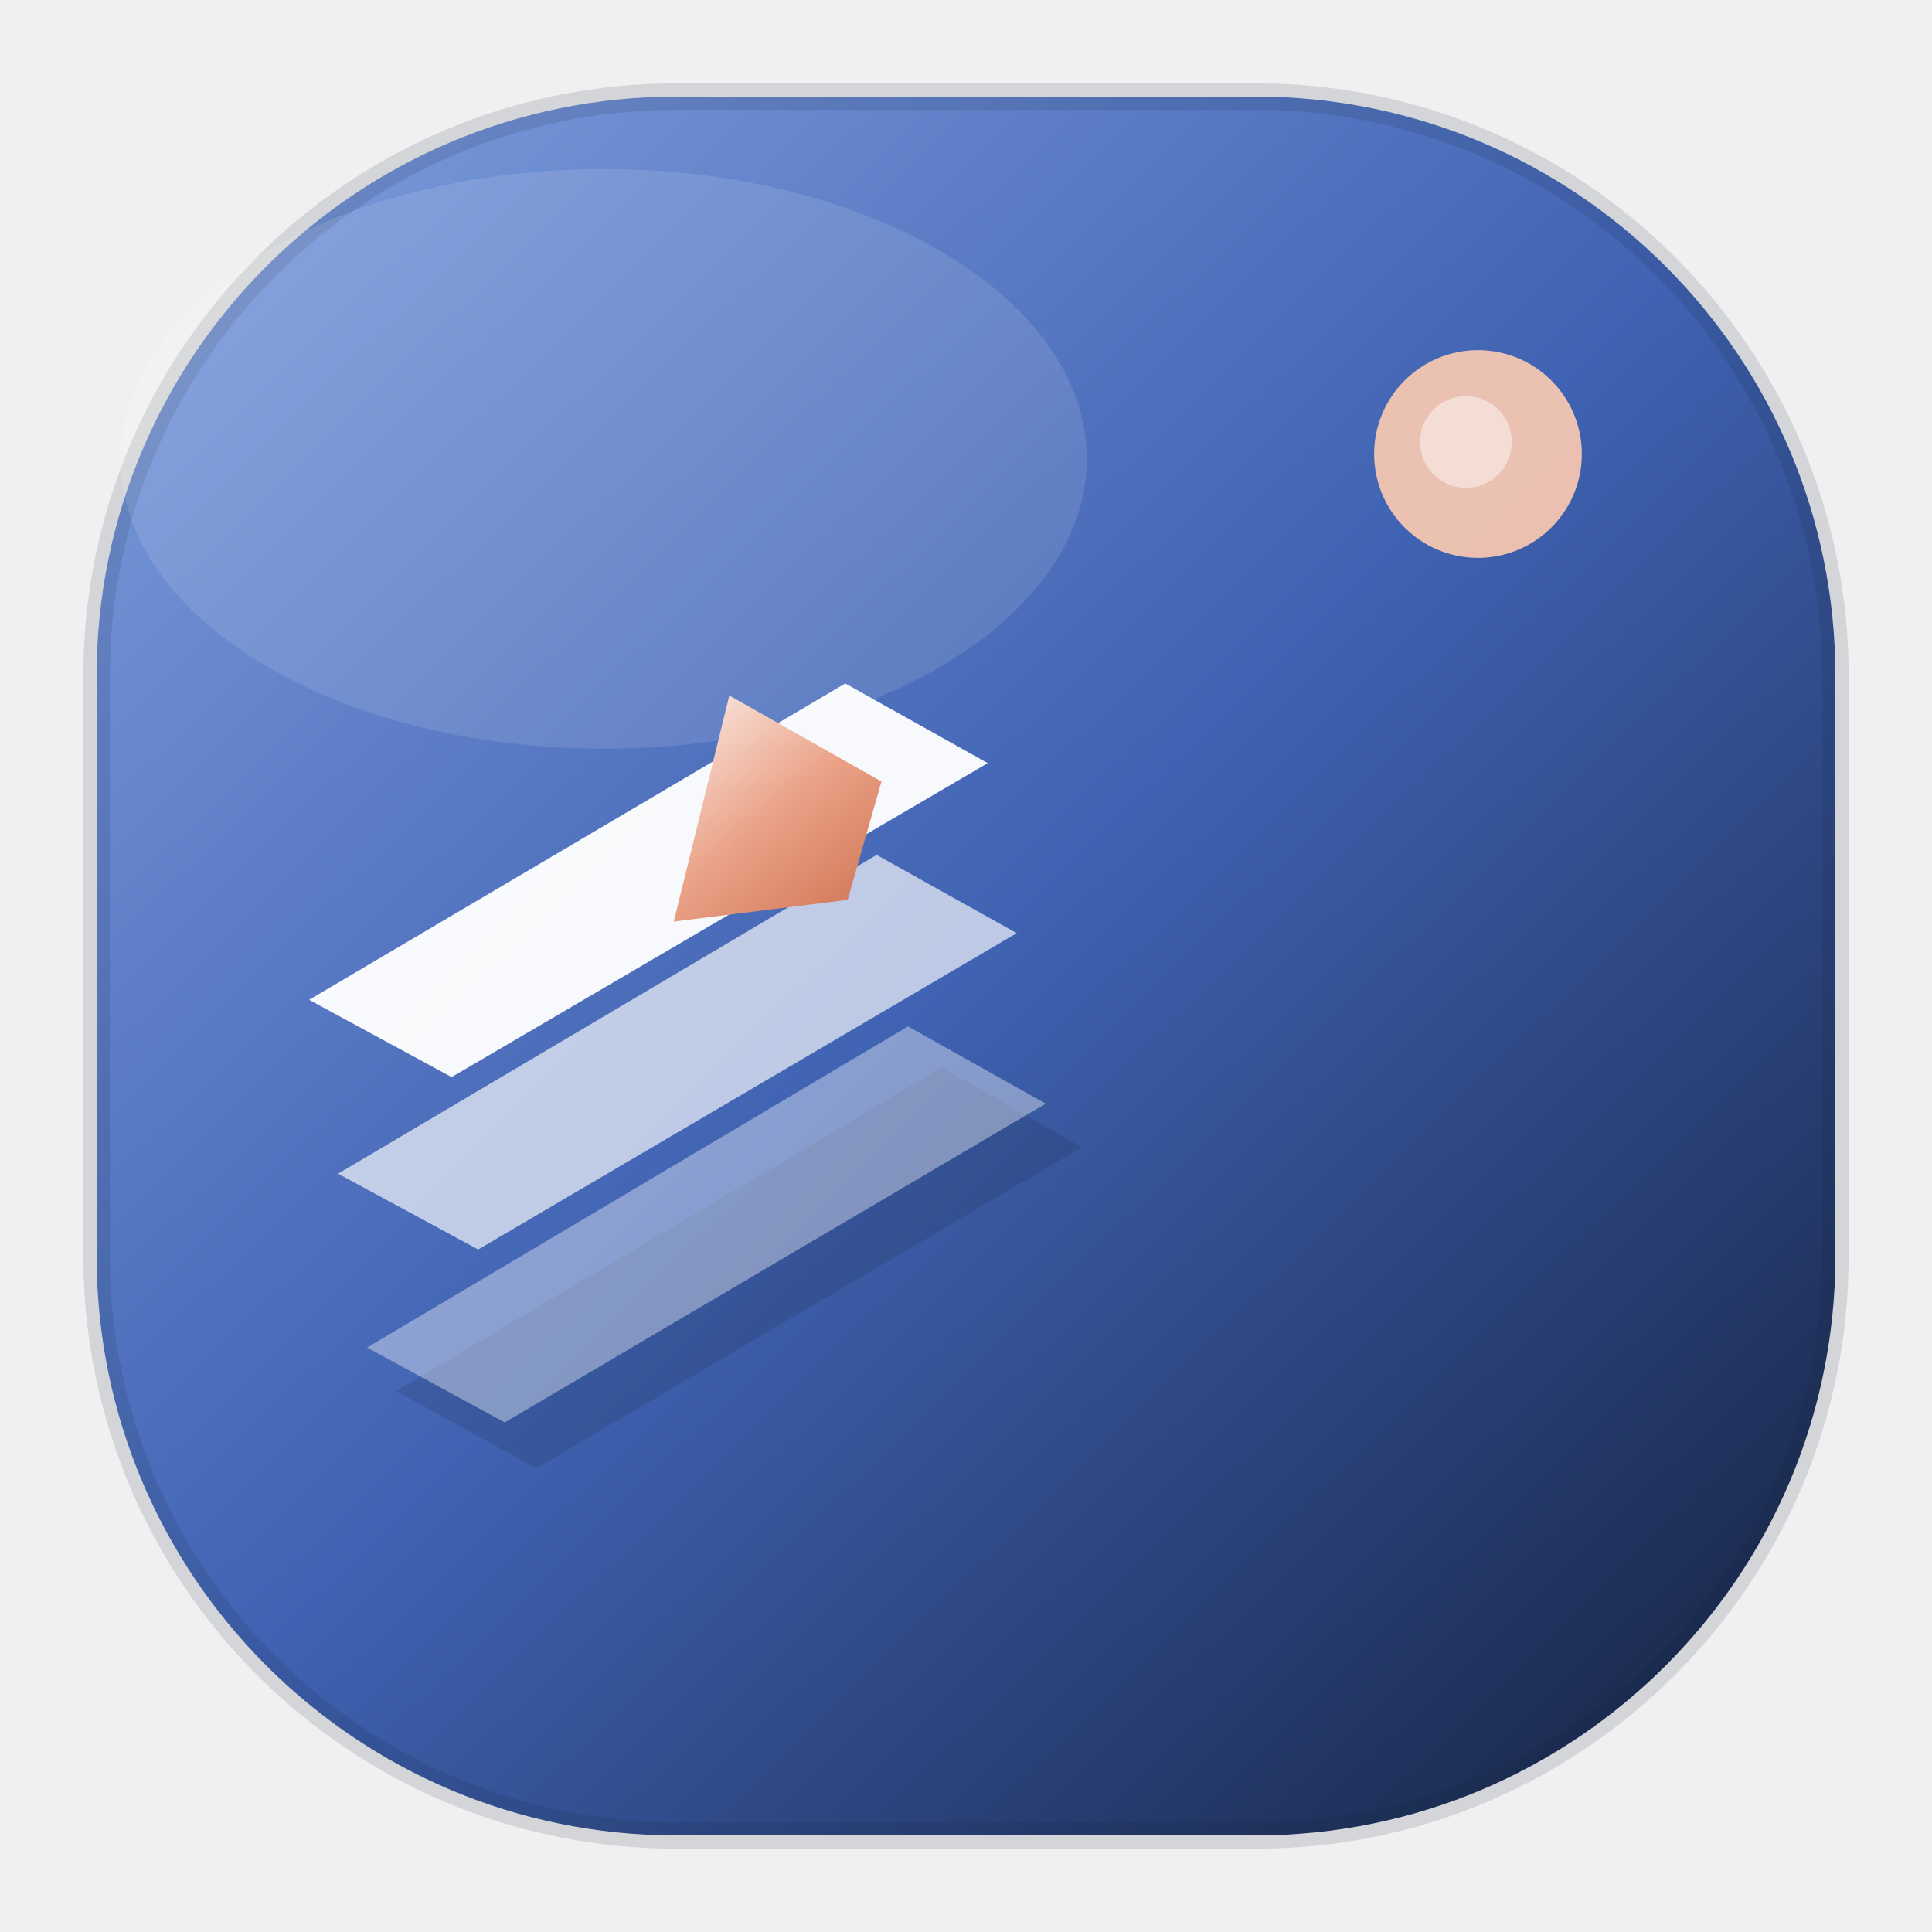
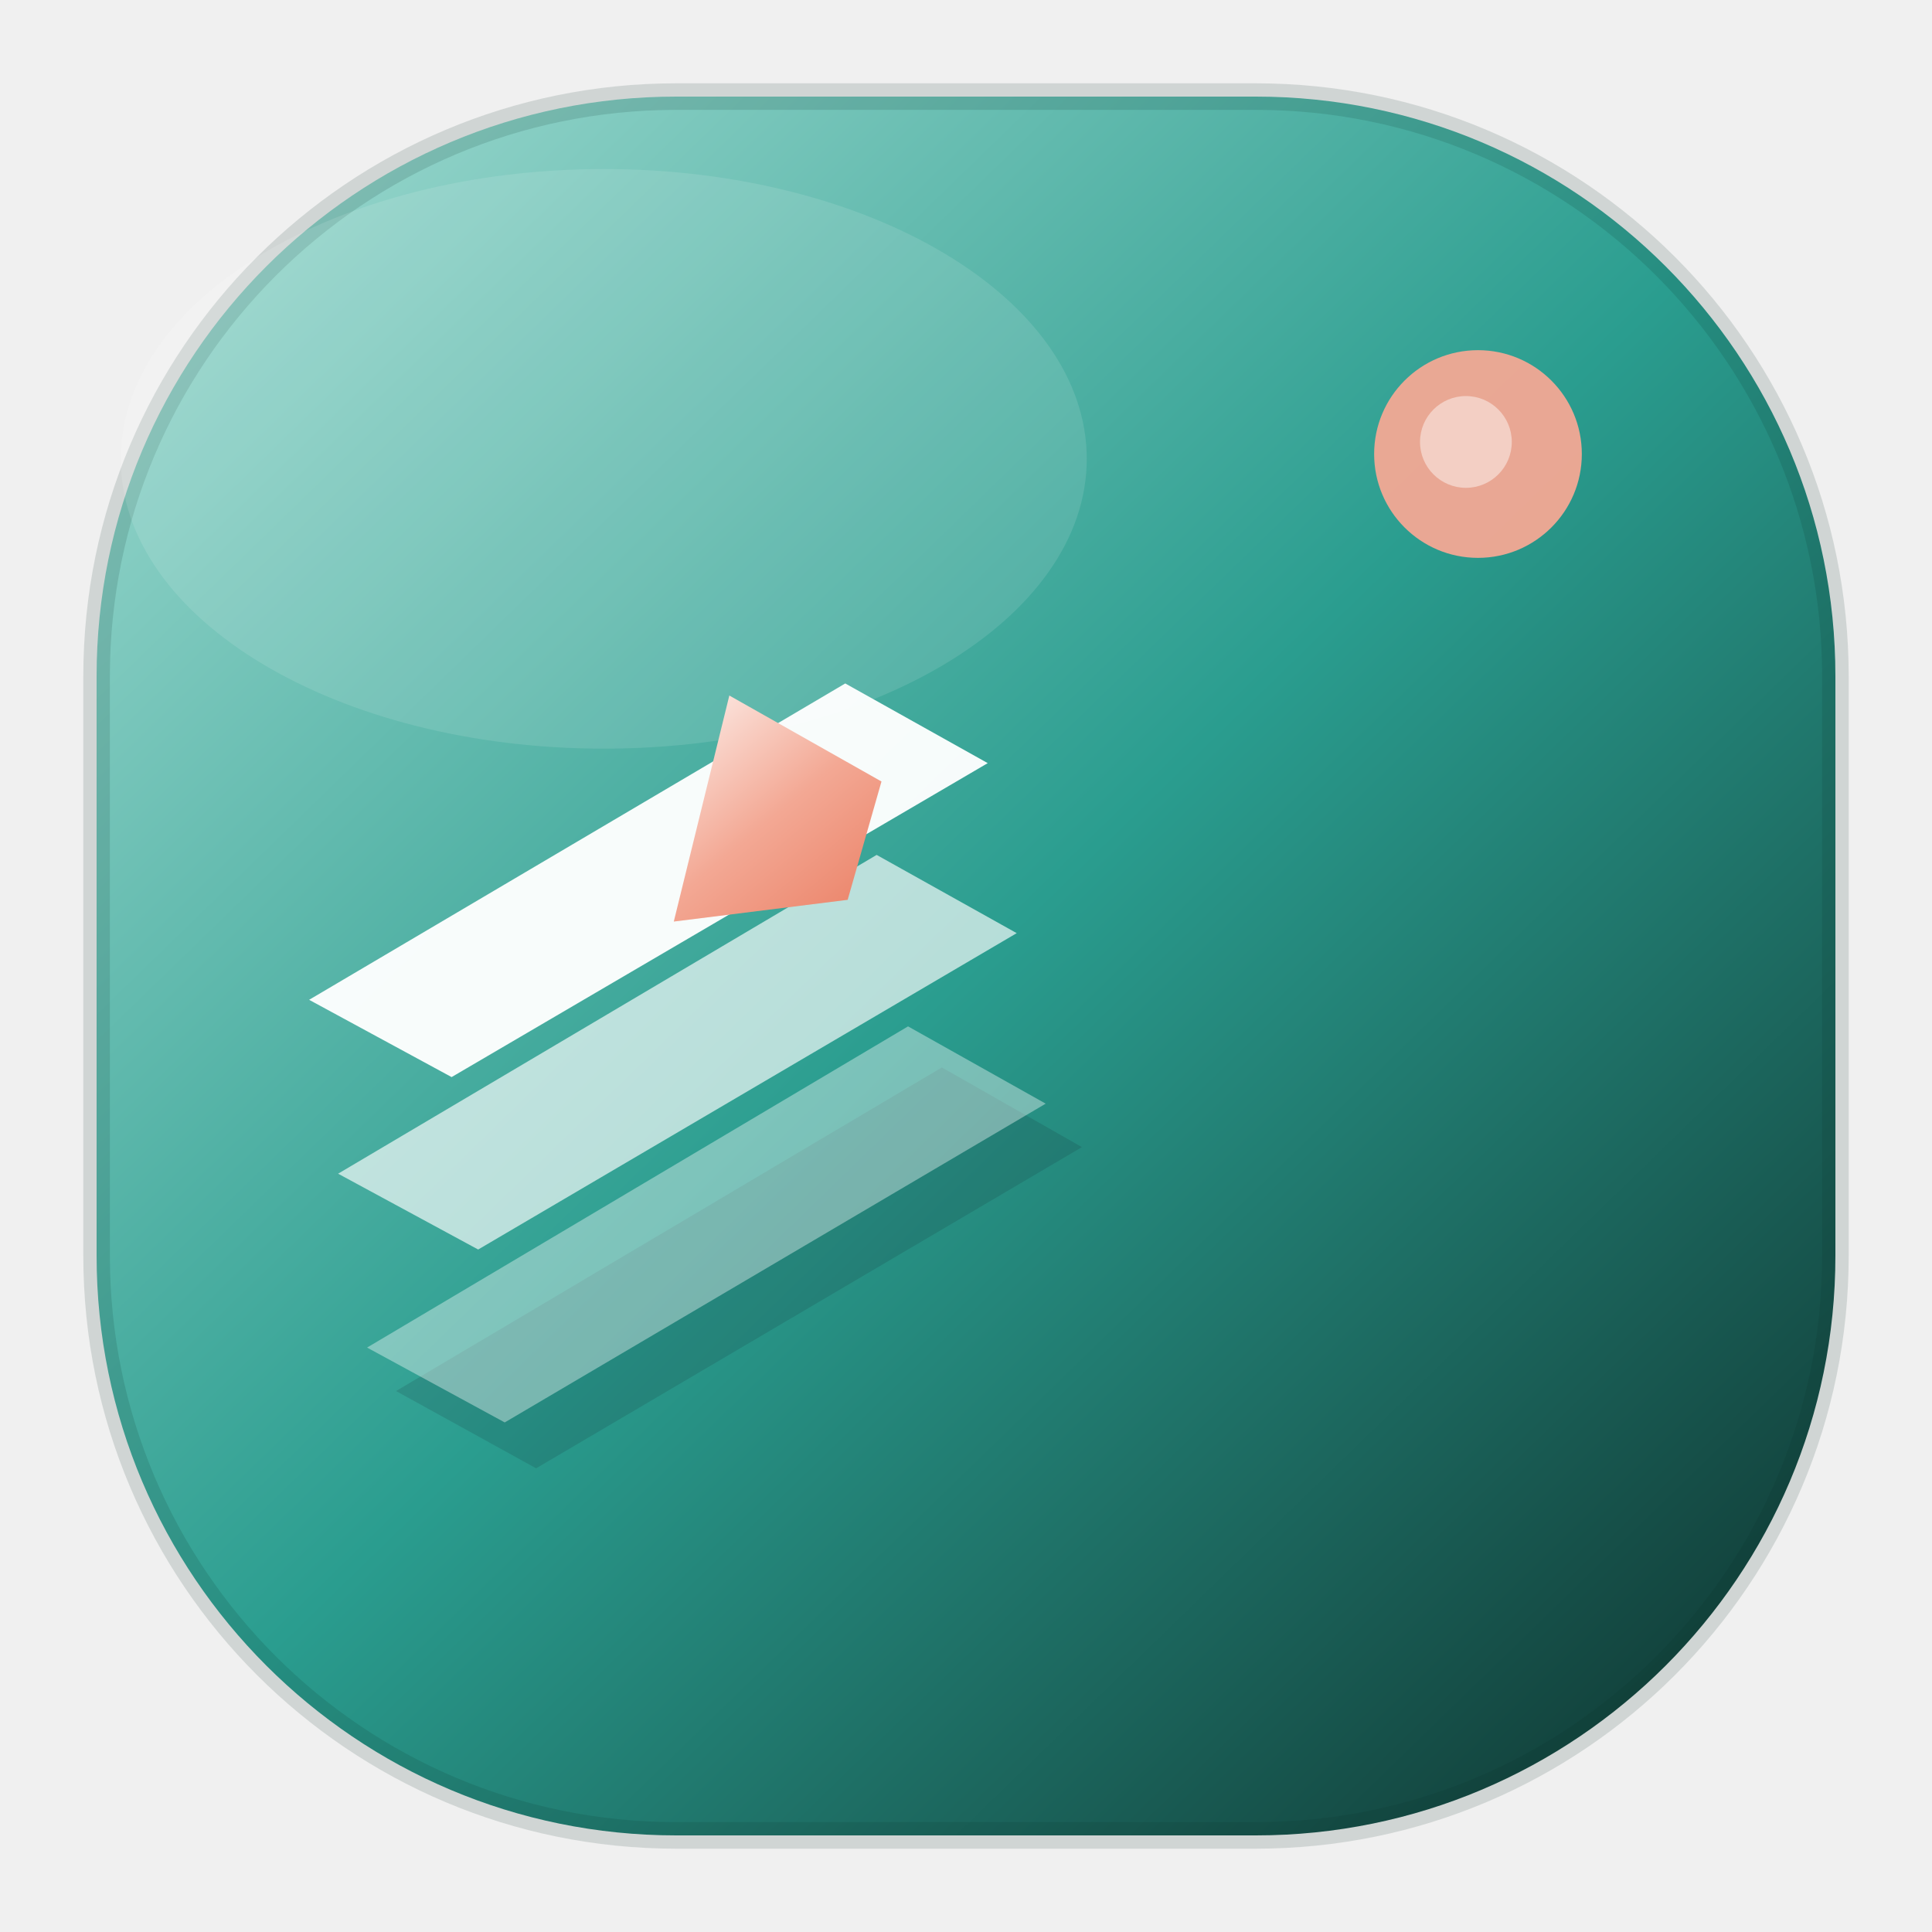
<svg xmlns="http://www.w3.org/2000/svg" viewBox="0 0 40 40" role="img" aria-label="Benim Öğretmenim">
  <defs>
    <linearGradient id="bmo-mark" x1="4" y1="3" x2="38" y2="38" gradientUnits="userSpaceOnUse">
-       <stop stop-color="#7c9bdc" />
-       <stop offset="0.48" stop-color="#3f62b2" />
-       <stop offset="1" stop-color="#141f3b" />
+       <stop stop-color="#9dd9cf" />
+       <stop offset="0.48" stop-color="#2a9d8f" />
+       <stop offset="1" stop-color="#0d2e2a" />
    </linearGradient>
    <linearGradient id="bmo-mark_fold" x1="14" y1="14" x2="19" y2="20" gradientUnits="userSpaceOnUse">
-       <stop stop-color="#fdf4f0" />
-       <stop offset="0.45" stop-color="#eaa186" />
-       <stop offset="1" stop-color="#c35f3f" />
+       <stop stop-color="#fef6f3" />
+       <stop offset="0.45" stop-color="#f3a894" />
+       <stop offset="1" stop-color="#e76f51" />
    </linearGradient>
  </defs>
-   <rect x="2" y="2" width="36" height="36" rx="12" fill="url(#bmo-mark)" stroke="#141f3b" stroke-opacity="0.13" stroke-width="0.55" />
+   <rect x="2" y="2" width="36" height="36" rx="12" fill="url(#bmo-mark)" stroke="#0d2e2a" stroke-opacity="0.14" stroke-width="0.55" />
  <ellipse cx="12.5" cy="9.5" rx="10" ry="6" fill="#ffffff" fill-opacity="0.11" />
  <path d="M8.2 28.8l11.3-6.7 2.9 1.65-11.3 6.65z" fill="#0f172a" fill-opacity="0.14" />
  <path d="M7.6 27.9l11.2-6.65 2.85 1.6-11.2 6.6z" fill="#ffffff" fill-opacity="0.38" />
  <path d="M7 24.3l11.15-6.6 2.9 1.62-11.15 6.55z" fill="#ffffff" fill-opacity="0.66" />
  <path d="M6.4 20.7l11.1-6.55 2.95 1.65-11.1 6.5z" fill="#ffffff" fill-opacity="0.96" />
  <path d="M15.1 14.4l3.15 1.78-.7 2.45-3.6.45z" fill="url(#bmo-mark_fold)" />
-   <circle cx="30.6" cy="9.4" r="2.15" fill="#f4c6b2" fill-opacity="0.95" />
+   <circle cx="30.6" cy="9.4" r="2.15" fill="#f3a894" fill-opacity="0.95" />
  <circle cx="30.35" cy="9.15" r="0.95" fill="#ffffff" fill-opacity="0.45" />
</svg>
